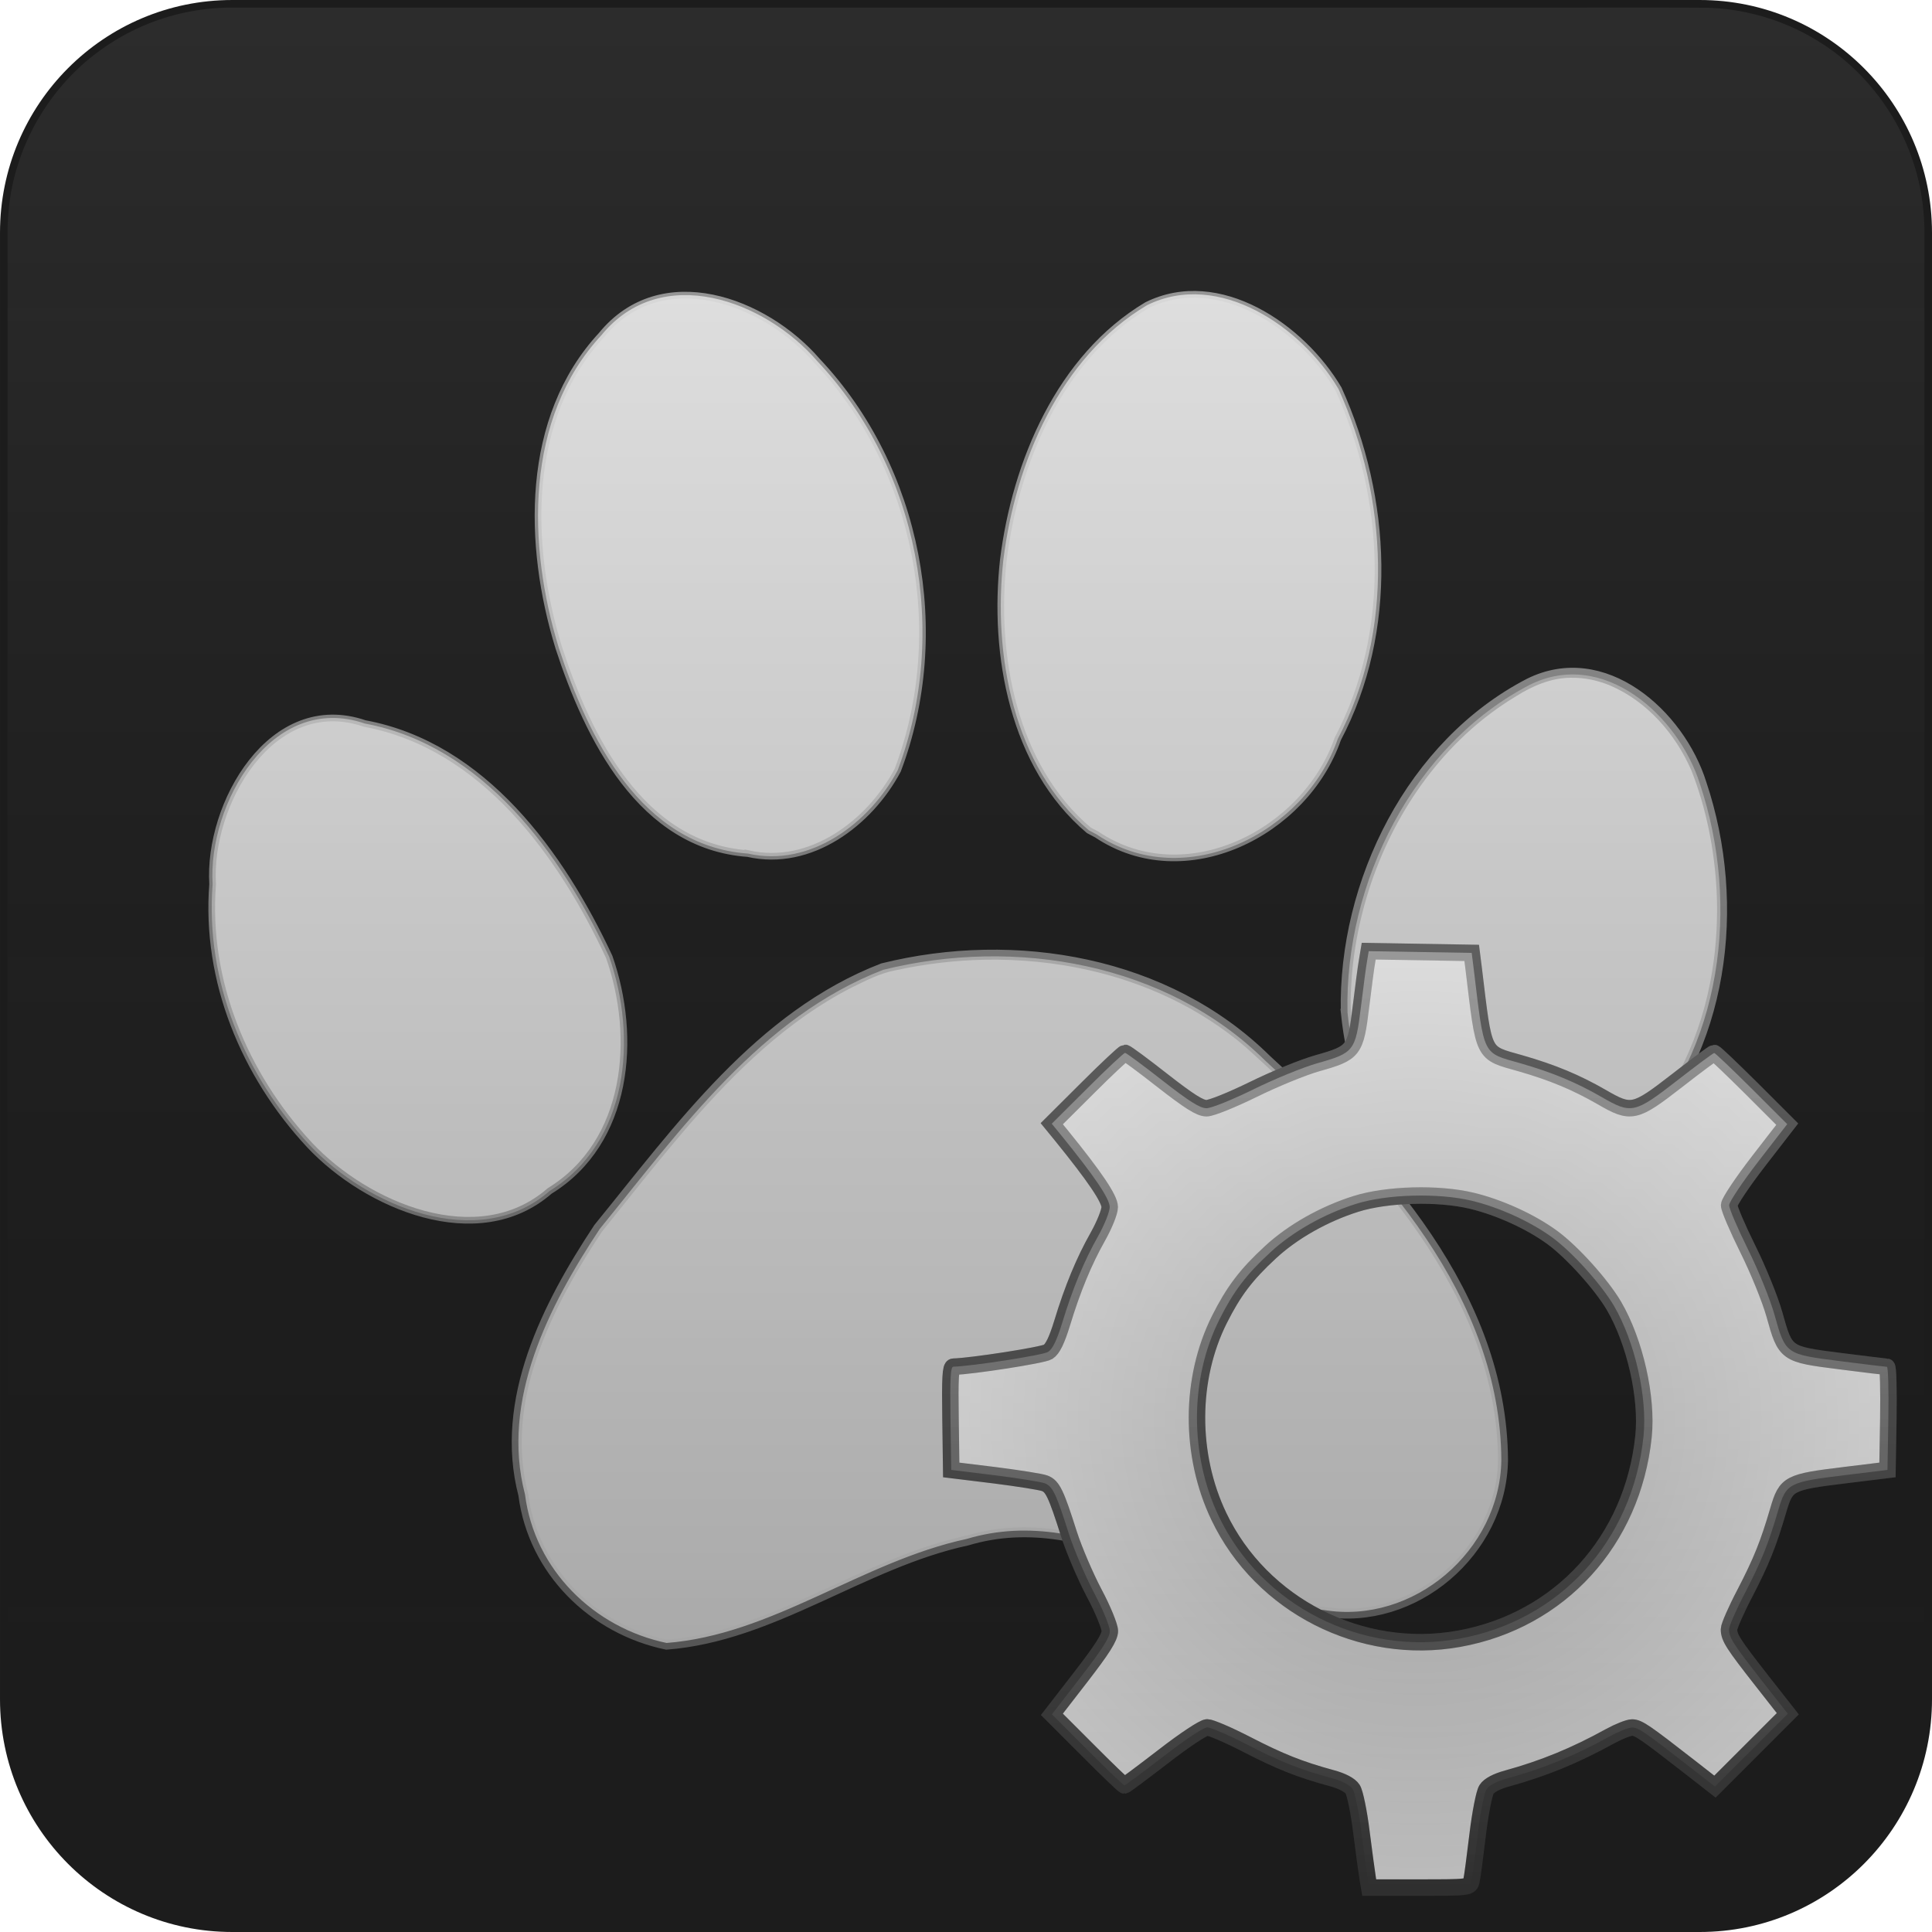
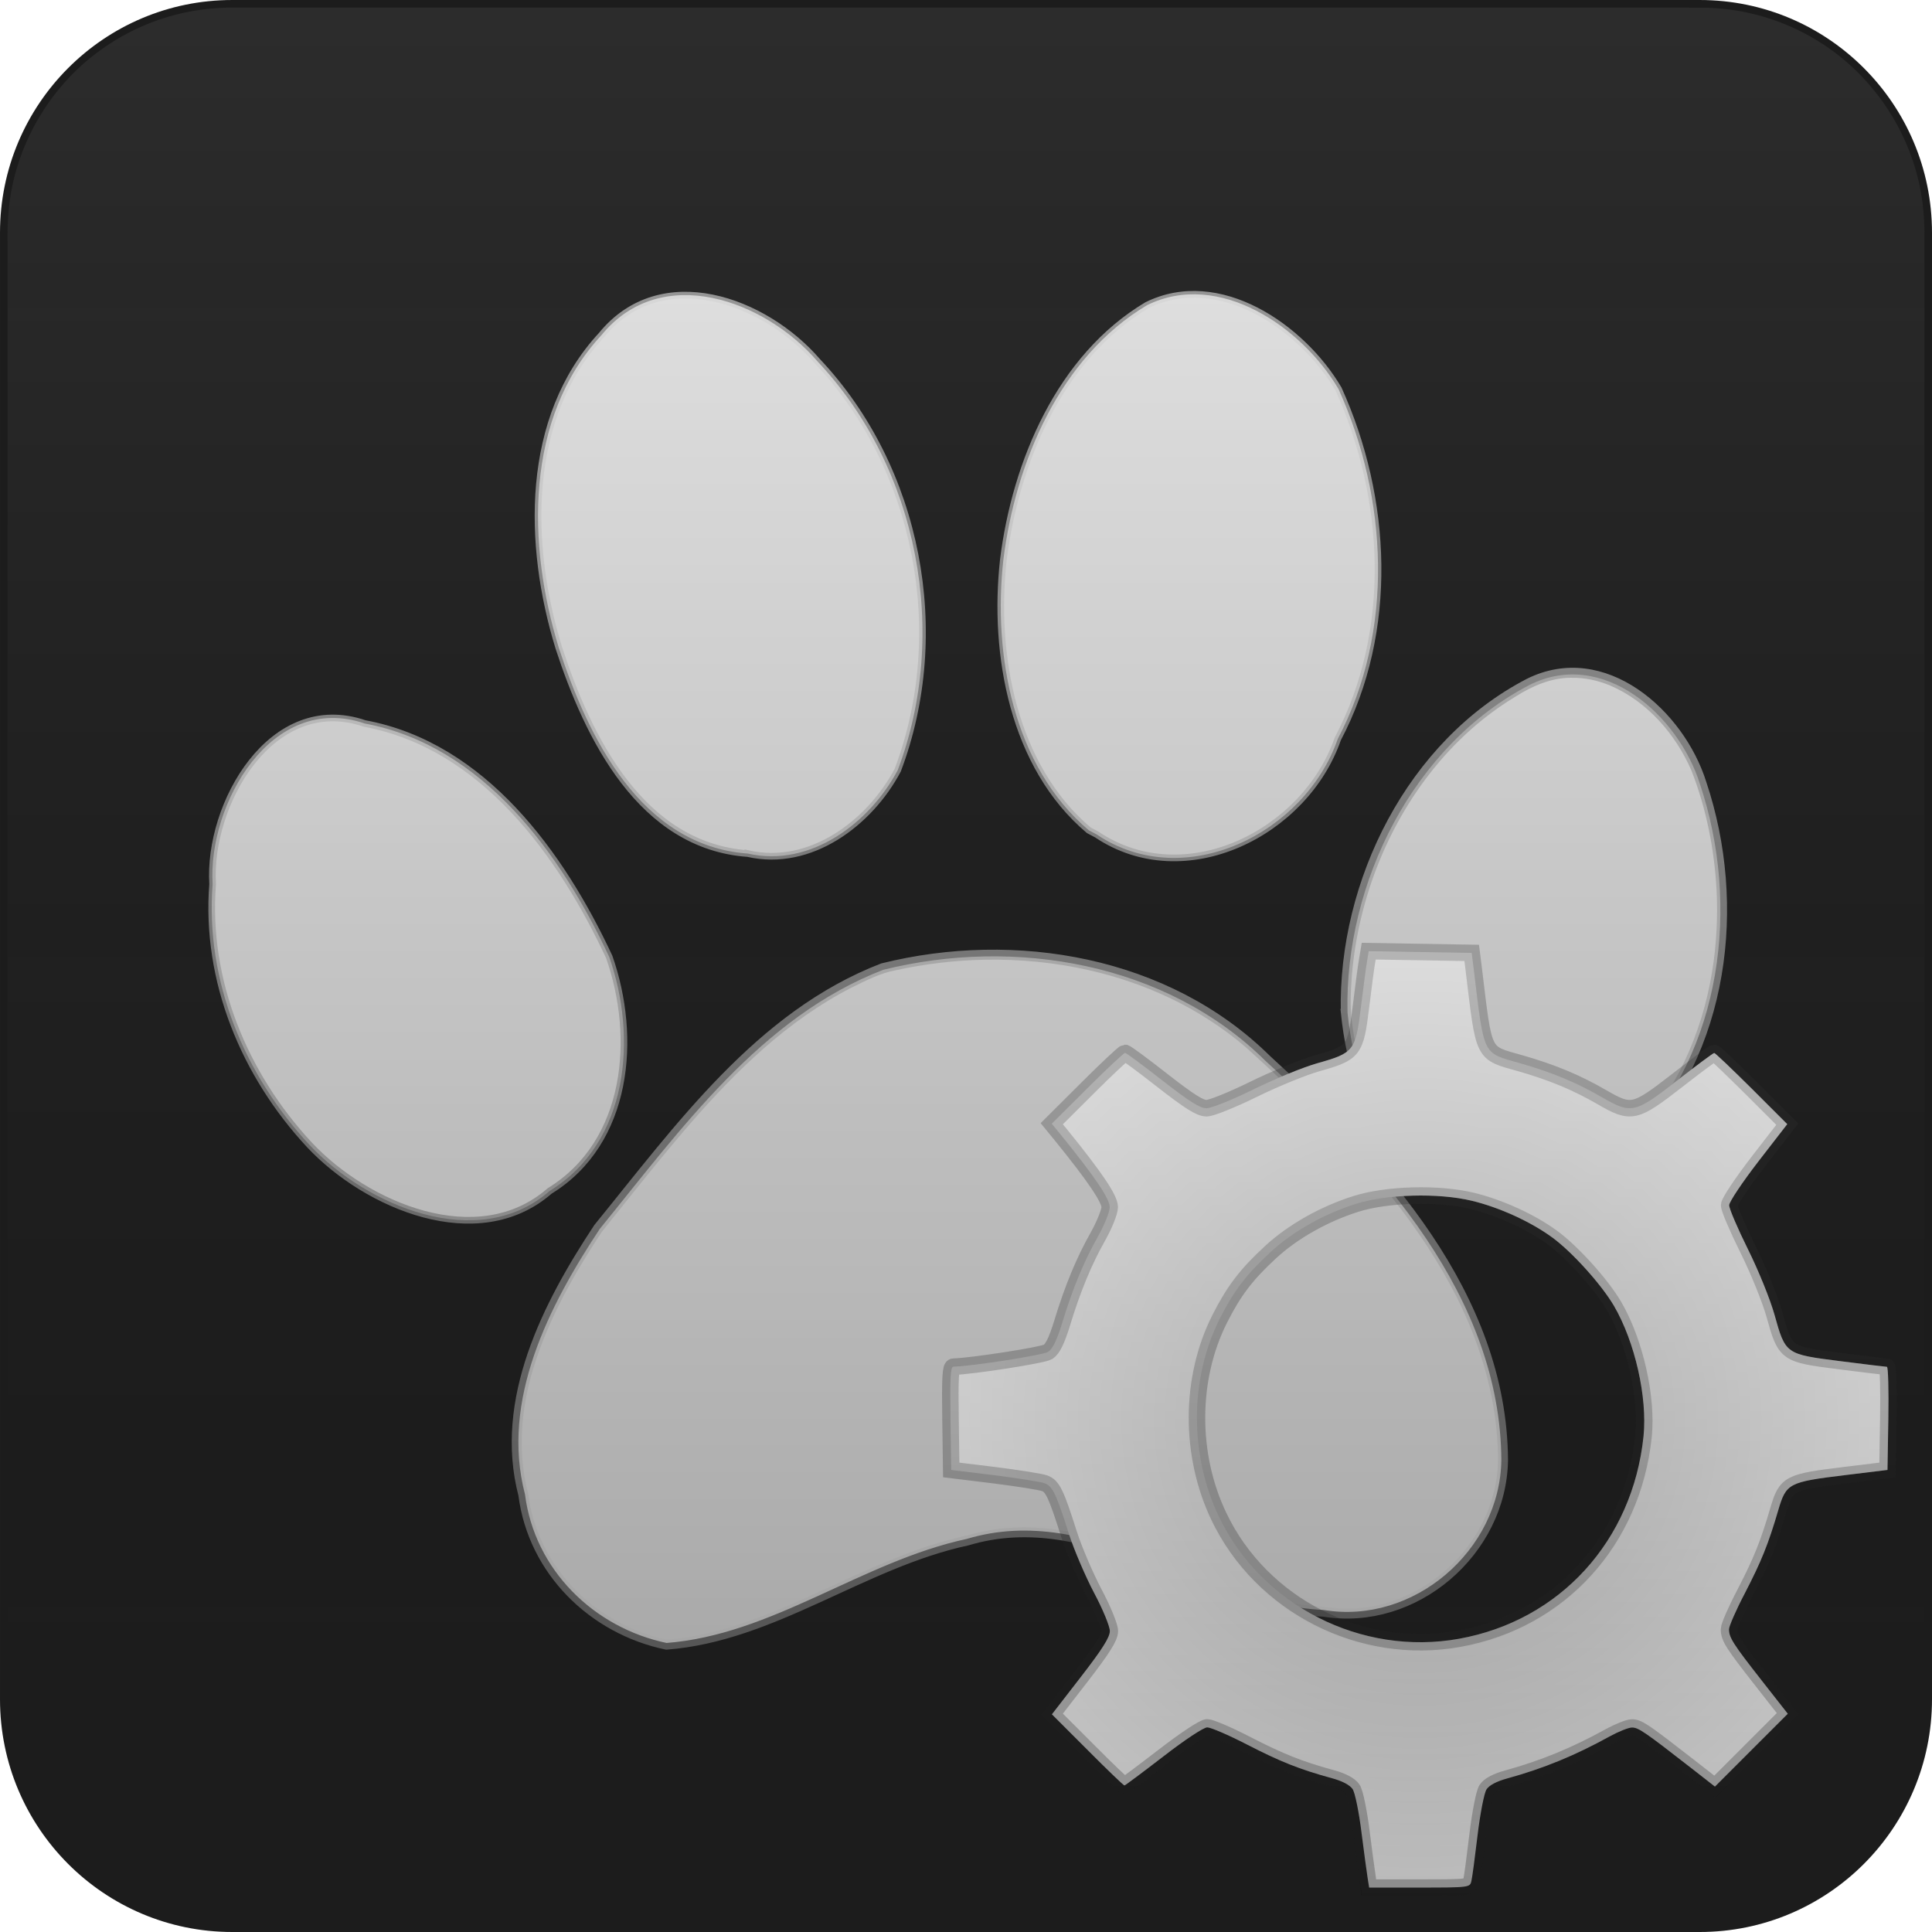
<svg xmlns="http://www.w3.org/2000/svg" xmlns:xlink="http://www.w3.org/1999/xlink" width="512" height="512" viewBox="0 0 512 512" version="1.1" id="svg1" xml:space="preserve">
  <defs id="defs1">
    <linearGradient id="linearGradient27">
      <stop style="stop-color:#373737;stop-opacity:1;" offset="0" id="stop27" />
      <stop style="stop-color:#717171;stop-opacity:1;" offset="1" id="stop28" />
    </linearGradient>
    <linearGradient id="linearGradient25">
      <stop style="stop-color:#999999;stop-opacity:1;" offset="0" id="stop25" />
      <stop style="stop-color:#525252;stop-opacity:1;" offset="1" id="stop26" />
    </linearGradient>
    <linearGradient id="linearGradient2">
      <stop style="stop-color:#ffffff;stop-opacity:0;" offset="0" id="stop1" />
      <stop style="stop-color:#ffffff;stop-opacity:0.657;" offset="1" id="stop2" />
    </linearGradient>
    <linearGradient id="linearGradient449">
      <stop style="stop-color:#ffffff;stop-opacity:0.482;" offset="0" id="stop448" />
      <stop style="stop-color:#ffffff;stop-opacity:0;" offset="1" id="stop449" />
    </linearGradient>
    <linearGradient id="linearGradient446">
      <stop style="stop-color:#909090;stop-opacity:1;" offset="0" id="stop446" />
      <stop style="stop-color:#bcbcbc;stop-opacity:1;" offset="1" id="stop447" />
    </linearGradient>
    <linearGradient xlink:href="#linearGradient19" id="linearGradient21" x1="122.88" y1="-6.9999999e-08" x2="122.88" y2="245.76" gradientUnits="userSpaceOnUse" gradientTransform="translate(0,-0.045)" />
    <linearGradient id="linearGradient19">
      <stop style="stop-color:#b9b9b9;stop-opacity:0.105;" offset="0" id="stop20" />
      <stop style="stop-color:#000000;stop-opacity:0;" offset="1" id="stop21" />
    </linearGradient>
    <linearGradient xlink:href="#linearGradient76" id="linearGradient77" x1="115.73" y1="238.587" x2="115.73" y2="12.728" gradientUnits="userSpaceOnUse" />
    <linearGradient id="linearGradient76">
      <stop style="stop-color:#adadad;stop-opacity:0.388;" offset="0" id="stop76" />
      <stop style="stop-color:#ffffff;stop-opacity:0;" offset="1" id="stop77" />
    </linearGradient>
    <linearGradient xlink:href="#linearGradient2" id="linearGradient1" gradientUnits="userSpaceOnUse" x1="115.73" y1="238.587" x2="115.73" y2="12.728" />
    <radialGradient xlink:href="#linearGradient446" id="radialGradient447" cx="-5.636" cy="-2.192" fx="-5.636" fy="-2.192" r="3.328" gradientTransform="matrix(1,0,0,0.9982142,0,-0.00391356)" gradientUnits="userSpaceOnUse" />
    <linearGradient xlink:href="#linearGradient449" id="linearGradient450" x1="-5.636" y1="-5.462" x2="-5.636" y2="1.079" gradientUnits="userSpaceOnUse" />
    <radialGradient xlink:href="#linearGradient446" id="radialGradient2" gradientUnits="userSpaceOnUse" gradientTransform="matrix(1,0,0,0.9982142,0,-0.00391356)" cx="-5.636" cy="-2.192" fx="-5.636" fy="-2.192" r="3.328" />
    <linearGradient xlink:href="#linearGradient25" id="linearGradient26" x1="116.231" y1="12.244" x2="116.231" y2="240.105" gradientUnits="userSpaceOnUse" />
    <linearGradient xlink:href="#linearGradient27" id="linearGradient28" x1="-5.636" y1="1.137" x2="-5.636" y2="-5.52" gradientUnits="userSpaceOnUse" />
  </defs>
  <g id="layer1">
    <g id="g1" transform="matrix(2.08333,0,0,2.08333,8.3064407e-4,0.09458064)">
      <g id="g8" style="stroke-width:1;stroke-dasharray:none">
        <rect id="rect8" fill="#1c1c1c" fill-rule="evenodd" width="245.76" height="245.76" rx="29.549" ry="29.607" x="0" y="0" transform="translate(0,-0.04500007)" style="stroke-width:1;stroke-dasharray:none" />
        <path id="shape0" style="fill:url(#linearGradient21);stroke-width:1;stroke-dasharray:none" d="M 28.82,0.924 C 25.226,1.012 21.585,1.783 18.227,3.236 16.251,4.085 14.489,5.094 12.727,6.368 6.205,11.065 1.866,18.631 1.105,26.633 c -0.128,1.259 -0.162,2.712 -0.145,4.03 0,61.815 0,123.63 0,185.445 0.003,1.466 0.109,2.942 0.33,4.389 1.232,8.46 6.518,16.198 13.941,20.435 3.453,2.021 7.472,3.286 11.372,3.674 3.207,0.284 6.409,0.092 9.645,0.148 59.987,0 119.975,0 179.962,0 1.454,-0.002 2.92,-0.109 4.355,-0.326 8.396,-1.225 16.074,-6.454 20.316,-13.798 2.076,-3.506 3.376,-7.596 3.768,-11.569 0.277,-2.938 0.097,-6.02 0.148,-9.053 0,-60.148 0,-120.297 0,-180.445 0.003,-1.187 -0.075,-2.403 -0.213,-3.526 -0.973,-8.486 -6.012,-16.376 -13.292,-20.839 -1.515,-0.943 -3.069,-1.715 -4.778,-2.378 -2.931,-1.131 -6.065,-1.765 -9.14,-1.879 -6.743,-0.058 -13.583,-0.008 -20.365,-0.025 -55.821,0 -111.641,0 -167.462,0 -0.196,-0.001 -0.493,0.006 -0.729,0.008 z" />
      </g>
      <g id="g2" transform="matrix(0.8478256,0,0,0.8478256,24.55653,16.41245)" style="stroke:url(#linearGradient26)">
        <path id="shape41" style="fill:#a7a7a7;fill-opacity:1;stroke:url(#linearGradient26);stroke-opacity:1" d="m 172.706,132.457 c -0.412,-19.575 9.936,-40.393 27.629,-49.568 11.372,-5.667 22.938,4.654 26.232,15.18 6.102,18.224 3.439,40.417 -10.41,54.46 -9.034,7.722 -23.083,10.656 -32.803,2.344 -7.212,-4.66 -9.829,-14.341 -10.649,-22.416 z M 71.014,227.598 C 59.836,225.274 50.788,216.412 49.312,204.9 45.592,190.593 52.921,176.313 60.625,164.665 c 12.133,-14.891 24.229,-31.901 42.783,-39.05 19.946,-4.959 42.808,-1.066 57.811,13.753 17.224,15.699 35.412,35.531 35.574,60.267 -0.184,13.888 -13.441,25.288 -27.211,23.009 -18.354,-0.859 -34.566,-16.32 -53.383,-10.673 -15.683,3.372 -29.065,14.396 -45.185,15.627 z M 134.393,105.161 c -11.37,-9.612 -14.389,-26.375 -12.815,-40.591 1.819,-14.613 8.473,-30.385 21.537,-38.183 10.79,-5.351 23.302,3.3 28.747,12.569 7.411,16.378 8.432,36.309 -0.115,52.503 -4.888,14.12 -22.932,23.209 -36.164,14.331 z m -51.147,3.495 C 67.182,107.503 59.253,91.202 54.87,77.766 50.145,62.384 49.729,43.323 61.28,30.868 70.276,19.86 85.833,25.684 93.678,34.793 108.853,50.874 113.512,75.567 105.727,96.145 101.521,104.072 92.633,110.791 83.246,108.655 Z M 17.492,152.389 C 7.695,141.871 1.811,127.74 2.938,113.242 2.193,101.277 11.769,84.346 25.771,89.145 c 17.779,3.31 29.477,19.603 36.668,35.01 4.243,12.075 2.965,27.799 -8.932,35.119 -10.781,9.385 -27.512,2.185 -36.015,-6.885 z" />
      </g>
      <g id="g2-1" transform="matrix(0.8478256,0,0,0.8478256,24.55653,16.41245)" style="fill:url(#linearGradient77);fill-opacity:1">
        <path id="shape41-9" style="fill:url(#linearGradient1);fill-opacity:1;fill-rule:evenodd;stroke:none;stroke-opacity:1" d="m 206.701,82.277 c -2.958,0.016 -5.742,1.226 -8.206,2.777 -1.737,1.047 -3.266,2.109 -4.886,3.397 -2.439,1.942 -4.716,4.189 -6.637,6.452 -7.608,8.955 -12.151,20.469 -13.112,32.099 -0.147,2.279 -0.313,4.649 0.004,6.846 0.245,1.843 0.558,3.665 1.013,5.527 1.271,5.189 3.683,10.767 8.211,14.104 1.58,1.131 3.059,2.43 4.836,3.26 5.61,2.859 12.363,2.651 18.177,0.517 3.552,-1.321 6.934,-3.23 9.721,-5.811 6.547,-6.776 10.585,-15.756 12.088,-25.047 0.67,-4.013 0.872,-8.251 0.679,-12.215 -0.333,-6.141 -1.533,-12.265 -3.782,-17.998 -2.383,-5.471 -6.611,-10.335 -12.154,-12.73 -1.878,-0.786 -3.912,-1.222 -5.952,-1.177 z M 118.779,124.582 c -4.442,0.082 -9.019,0.638 -13.268,1.561 -2.42,0.43 -4.61,1.603 -6.8,2.667 -9.509,4.888 -17.282,12.473 -24.222,20.481 -4.534,5.261 -8.829,10.715 -13.169,16.131 -4.225,6.424 -8.089,13.2 -10.311,20.625 -1.831,6.031 -2.339,12.57 -0.715,18.708 0.876,7.213 5.181,13.82 11.222,17.799 2.327,1.584 5.093,2.832 7.685,3.572 0.974,0.268 1.957,0.606 2.974,0.364 4.191,-0.448 8.394,-1.624 12.216,-3.04 9.644,-3.56 18.565,-8.909 28.52,-11.687 2.983,-0.73 5.939,-1.667 9.018,-1.899 7.269,-0.665 14.426,1.431 21.16,3.955 7.939,2.939 15.751,6.661 24.25,7.647 1.619,0.125 3.227,0.335 4.846,0.455 8.898,0.44 17.526,-5.12 21.373,-13.055 0.782,-1.59 1.373,-3.273 1.754,-5.004 0.106,-0.508 0.226,-1.151 0.311,-1.797 0.181,-1.273 0.208,-2.795 0.13,-4.168 -0.322,-8.524 -3.004,-16.885 -7.006,-24.318 -5.787,-10.758 -14.025,-19.957 -22.766,-28.395 -2.62,-2.499 -5.262,-4.976 -7.949,-7.401 -3.452,-2.998 -7.498,-5.561 -11.514,-7.473 -3.879,-1.841 -8.031,-3.247 -12.128,-4.167 -5.115,-1.153 -10.369,-1.655 -15.61,-1.562 z m 15.614,-19.421 c -11.37,-9.612 -14.389,-26.375 -12.815,-40.591 1.819,-14.613 8.473,-30.385 21.537,-38.183 10.79,-5.351 23.302,3.3 28.747,12.569 7.411,16.378 8.432,36.309 -0.115,52.503 -4.888,14.12 -22.932,23.209 -36.164,14.331 z m -51.147,3.495 C 67.182,107.503 59.253,91.202 54.87,77.766 50.145,62.384 49.729,43.323 61.28,30.868 70.276,19.86 85.833,25.684 93.678,34.793 108.853,50.874 113.512,75.567 105.727,96.145 101.521,104.072 92.633,110.791 83.246,108.655 Z M 17.492,152.389 C 7.695,141.871 1.811,127.74 2.938,113.242 2.193,101.277 11.769,84.346 25.771,89.145 c 17.779,3.31 29.477,19.603 36.668,35.01 4.243,12.075 2.965,27.799 -8.932,35.119 -10.781,9.385 -27.512,2.185 -36.015,-6.885 z" />
      </g>
    </g>
  </g>
  <g id="layer2" style="display:inline">
    <g style="display:inline;fill:url(#radialGradient447);stroke:#000000;stroke-opacity:0.154" id="g3" transform="matrix(38.00825,0,0,38.00825,590.4708,459.3312)">
-       <path style="fill:url(#radialGradient2);fill-rule:evenodd;stroke:url(#linearGradient28);stroke-width:0.115;stroke-dasharray:none;stroke-opacity:1" d="m -6,1.007 c -0.006,-0.036 -0.025,-0.18 -0.043,-0.319 -0.017,-0.139 -0.045,-0.274 -0.061,-0.298 -0.019,-0.029 -0.072,-0.057 -0.146,-0.077 -0.224,-0.061 -0.361,-0.116 -0.592,-0.235 -0.128,-0.066 -0.252,-0.119 -0.276,-0.119 -0.025,0 -0.158,0.088 -0.305,0.202 -0.144,0.111 -0.266,0.202 -0.272,0.203 -0.006,2.795e-4 -0.122,-0.111 -0.258,-0.248 l -0.248,-0.248 0.202,-0.261 c 0.15,-0.194 0.202,-0.276 0.202,-0.32 0,-0.032 -0.049,-0.152 -0.11,-0.266 -0.06,-0.114 -0.139,-0.298 -0.175,-0.41 -0.09,-0.283 -0.114,-0.333 -0.169,-0.354 -0.026,-0.01 -0.184,-0.035 -0.35,-0.056 l -0.302,-0.037 -0.005,-0.36 c -0.004,-0.28 1.55e-4,-0.36 0.02,-0.36 0.127,-0.003 0.624,-0.08 0.66,-0.103 0.032,-0.02 0.061,-0.08 0.098,-0.2 0.074,-0.243 0.153,-0.433 0.249,-0.603 0.046,-0.082 0.083,-0.173 0.083,-0.207 0,-0.058 -0.105,-0.213 -0.337,-0.499 l -0.067,-0.082 0.248,-0.247 c 0.136,-0.136 0.255,-0.247 0.263,-0.247 0.008,0 0.126,0.087 0.261,0.193 0.186,0.145 0.261,0.193 0.307,0.193 0.034,0 0.179,-0.059 0.326,-0.131 0.146,-0.072 0.348,-0.155 0.448,-0.183 0.255,-0.072 0.265,-0.085 0.303,-0.395 0.017,-0.139 0.036,-0.283 0.043,-0.32 l 0.011,-0.066 0.359,0.006 0.359,0.006 0.014,0.111 c 0.075,0.618 0.057,0.582 0.327,0.659 0.223,0.064 0.39,0.134 0.565,0.235 0.207,0.12 0.23,0.115 0.525,-0.114 0.136,-0.106 0.253,-0.193 0.26,-0.193 0.007,0 0.124,0.112 0.261,0.248 l 0.248,0.248 -0.202,0.261 c -0.111,0.144 -0.202,0.28 -0.203,0.304 -1.035e-4,0.024 0.059,0.162 0.131,0.307 0.073,0.147 0.155,0.349 0.185,0.456 0.077,0.276 0.077,0.276 0.455,0.324 0.172,0.022 0.321,0.04 0.329,0.04 0.009,1.05e-5 0.013,0.162 0.01,0.36 l -0.006,0.359 -0.294,0.036 c -0.395,0.048 -0.412,0.057 -0.467,0.243 -0.07,0.239 -0.118,0.358 -0.234,0.582 -0.061,0.116 -0.11,0.229 -0.11,0.25 0,0.058 0.029,0.103 0.228,0.357 l 0.182,0.232 -0.254,0.254 -0.254,0.254 -0.169,-0.132 c -0.322,-0.251 -0.365,-0.28 -0.409,-0.28 -0.024,2e-6 -0.094,0.028 -0.156,0.062 -0.241,0.133 -0.46,0.223 -0.714,0.293 -0.074,0.02 -0.127,0.048 -0.145,0.077 -0.016,0.025 -0.044,0.168 -0.062,0.319 -0.018,0.151 -0.037,0.294 -0.043,0.319 -0.01,0.045 -0.013,0.046 -0.363,0.046 H -5.989 Z m 0.638,-1.666 c 0.704,-0.127 1.21,-0.683 1.286,-1.411 0.028,-0.272 -0.06,-0.66 -0.206,-0.91 -0.087,-0.148 -0.29,-0.374 -0.429,-0.476 -0.151,-0.111 -0.371,-0.211 -0.563,-0.257 -0.234,-0.056 -0.591,-0.046 -0.807,0.022 -0.222,0.07 -0.442,0.194 -0.597,0.338 -0.169,0.156 -0.256,0.271 -0.355,0.468 -0.207,0.413 -0.209,0.944 -0.004,1.373 0.296,0.621 0.994,0.976 1.675,0.853 z" id="path4" />
+       <path style="fill:url(#radialGradient2);fill-rule:evenodd;stroke:url(#linearGradient28);stroke-width:0.115;stroke-dasharray:none" d="m -6,1.007 c -0.006,-0.036 -0.025,-0.18 -0.043,-0.319 -0.017,-0.139 -0.045,-0.274 -0.061,-0.298 -0.019,-0.029 -0.072,-0.057 -0.146,-0.077 -0.224,-0.061 -0.361,-0.116 -0.592,-0.235 -0.128,-0.066 -0.252,-0.119 -0.276,-0.119 -0.025,0 -0.158,0.088 -0.305,0.202 -0.144,0.111 -0.266,0.202 -0.272,0.203 -0.006,2.795e-4 -0.122,-0.111 -0.258,-0.248 l -0.248,-0.248 0.202,-0.261 c 0.15,-0.194 0.202,-0.276 0.202,-0.32 0,-0.032 -0.049,-0.152 -0.11,-0.266 -0.06,-0.114 -0.139,-0.298 -0.175,-0.41 -0.09,-0.283 -0.114,-0.333 -0.169,-0.354 -0.026,-0.01 -0.184,-0.035 -0.35,-0.056 l -0.302,-0.037 -0.005,-0.36 c -0.004,-0.28 1.55e-4,-0.36 0.02,-0.36 0.127,-0.003 0.624,-0.08 0.66,-0.103 0.032,-0.02 0.061,-0.08 0.098,-0.2 0.074,-0.243 0.153,-0.433 0.249,-0.603 0.046,-0.082 0.083,-0.173 0.083,-0.207 0,-0.058 -0.105,-0.213 -0.337,-0.499 l -0.067,-0.082 0.248,-0.247 c 0.136,-0.136 0.255,-0.247 0.263,-0.247 0.008,0 0.126,0.087 0.261,0.193 0.186,0.145 0.261,0.193 0.307,0.193 0.034,0 0.179,-0.059 0.326,-0.131 0.146,-0.072 0.348,-0.155 0.448,-0.183 0.255,-0.072 0.265,-0.085 0.303,-0.395 0.017,-0.139 0.036,-0.283 0.043,-0.32 l 0.011,-0.066 0.359,0.006 0.359,0.006 0.014,0.111 c 0.075,0.618 0.057,0.582 0.327,0.659 0.223,0.064 0.39,0.134 0.565,0.235 0.207,0.12 0.23,0.115 0.525,-0.114 0.136,-0.106 0.253,-0.193 0.26,-0.193 0.007,0 0.124,0.112 0.261,0.248 l 0.248,0.248 -0.202,0.261 c -0.111,0.144 -0.202,0.28 -0.203,0.304 -1.035e-4,0.024 0.059,0.162 0.131,0.307 0.073,0.147 0.155,0.349 0.185,0.456 0.077,0.276 0.077,0.276 0.455,0.324 0.172,0.022 0.321,0.04 0.329,0.04 0.009,1.05e-5 0.013,0.162 0.01,0.36 l -0.006,0.359 -0.294,0.036 c -0.395,0.048 -0.412,0.057 -0.467,0.243 -0.07,0.239 -0.118,0.358 -0.234,0.582 -0.061,0.116 -0.11,0.229 -0.11,0.25 0,0.058 0.029,0.103 0.228,0.357 l 0.182,0.232 -0.254,0.254 -0.254,0.254 -0.169,-0.132 c -0.322,-0.251 -0.365,-0.28 -0.409,-0.28 -0.024,2e-6 -0.094,0.028 -0.156,0.062 -0.241,0.133 -0.46,0.223 -0.714,0.293 -0.074,0.02 -0.127,0.048 -0.145,0.077 -0.016,0.025 -0.044,0.168 -0.062,0.319 -0.018,0.151 -0.037,0.294 -0.043,0.319 -0.01,0.045 -0.013,0.046 -0.363,0.046 H -5.989 Z m 0.638,-1.666 c 0.704,-0.127 1.21,-0.683 1.286,-1.411 0.028,-0.272 -0.06,-0.66 -0.206,-0.91 -0.087,-0.148 -0.29,-0.374 -0.429,-0.476 -0.151,-0.111 -0.371,-0.211 -0.563,-0.257 -0.234,-0.056 -0.591,-0.046 -0.807,0.022 -0.222,0.07 -0.442,0.194 -0.597,0.338 -0.169,0.156 -0.256,0.271 -0.355,0.468 -0.207,0.413 -0.209,0.944 -0.004,1.373 0.296,0.621 0.994,0.976 1.675,0.853 z" id="path4" />
      <path style="fill:url(#linearGradient450);fill-rule:evenodd;stroke:#000000;stroke-width:0.115;stroke-dasharray:none;stroke-opacity:0.154" d="m -6,1.007 c -0.006,-0.036 -0.025,-0.18 -0.043,-0.319 -0.017,-0.139 -0.045,-0.274 -0.061,-0.298 -0.019,-0.029 -0.072,-0.057 -0.146,-0.077 -0.224,-0.061 -0.361,-0.116 -0.592,-0.235 -0.128,-0.066 -0.252,-0.119 -0.276,-0.119 -0.025,0 -0.158,0.088 -0.305,0.202 -0.144,0.111 -0.266,0.202 -0.272,0.203 -0.006,2.795e-4 -0.122,-0.111 -0.258,-0.248 l -0.248,-0.248 0.202,-0.261 c 0.15,-0.194 0.202,-0.276 0.202,-0.32 0,-0.032 -0.049,-0.152 -0.11,-0.266 -0.06,-0.114 -0.139,-0.298 -0.175,-0.41 -0.09,-0.283 -0.114,-0.333 -0.169,-0.354 -0.026,-0.01 -0.184,-0.035 -0.35,-0.056 l -0.302,-0.037 -0.005,-0.36 c -0.004,-0.28 1.55e-4,-0.36 0.02,-0.36 0.127,-0.003 0.624,-0.08 0.66,-0.103 0.032,-0.02 0.061,-0.08 0.098,-0.2 0.074,-0.243 0.153,-0.433 0.249,-0.603 0.046,-0.082 0.083,-0.173 0.083,-0.207 0,-0.058 -0.105,-0.213 -0.337,-0.499 l -0.067,-0.082 0.248,-0.247 c 0.136,-0.136 0.255,-0.247 0.263,-0.247 0.008,0 0.126,0.087 0.261,0.193 0.186,0.145 0.261,0.193 0.307,0.193 0.034,0 0.179,-0.059 0.326,-0.131 0.146,-0.072 0.348,-0.155 0.448,-0.183 0.255,-0.072 0.265,-0.085 0.303,-0.395 0.017,-0.139 0.036,-0.283 0.043,-0.32 l 0.011,-0.066 0.359,0.006 0.359,0.006 0.014,0.111 c 0.075,0.618 0.057,0.582 0.327,0.659 0.223,0.064 0.39,0.134 0.565,0.235 0.207,0.12 0.23,0.115 0.525,-0.114 0.136,-0.106 0.253,-0.193 0.26,-0.193 0.007,0 0.124,0.112 0.261,0.248 l 0.248,0.248 -0.202,0.261 c -0.111,0.144 -0.202,0.28 -0.203,0.304 -1.04e-4,0.024 0.059,0.162 0.131,0.307 0.073,0.147 0.155,0.349 0.185,0.456 0.077,0.276 0.077,0.276 0.455,0.324 0.172,0.022 0.321,0.04 0.329,0.04 0.009,1.05e-5 0.013,0.162 0.01,0.36 l -0.006,0.359 -0.294,0.036 c -0.395,0.048 -0.412,0.057 -0.467,0.243 -0.07,0.239 -0.118,0.358 -0.234,0.582 -0.061,0.116 -0.11,0.229 -0.11,0.25 0,0.058 0.029,0.103 0.228,0.357 l 0.182,0.232 -0.254,0.254 -0.254,0.254 -0.169,-0.132 c -0.322,-0.251 -0.365,-0.28 -0.409,-0.28 -0.024,2e-6 -0.094,0.028 -0.156,0.062 -0.241,0.133 -0.46,0.223 -0.714,0.293 -0.074,0.02 -0.127,0.048 -0.145,0.077 -0.016,0.025 -0.044,0.168 -0.062,0.319 -0.018,0.151 -0.037,0.294 -0.043,0.319 -0.01,0.045 -0.013,0.046 -0.363,0.046 h -0.353 z m 0.638,-1.666 c 0.704,-0.127 1.21,-0.683 1.286,-1.411 0.028,-0.272 -0.06,-0.66 -0.206,-0.91 -0.087,-0.148 -0.29,-0.374 -0.429,-0.476 -0.151,-0.111 -0.371,-0.211 -0.563,-0.257 -0.234,-0.056 -0.591,-0.046 -0.807,0.022 -0.222,0.07 -0.442,0.194 -0.597,0.338 -0.169,0.156 -0.256,0.271 -0.355,0.468 -0.207,0.413 -0.209,0.944 -0.004,1.373 0.296,0.621 0.994,0.976 1.675,0.853 z" id="path4-5" />
    </g>
  </g>
</svg>
